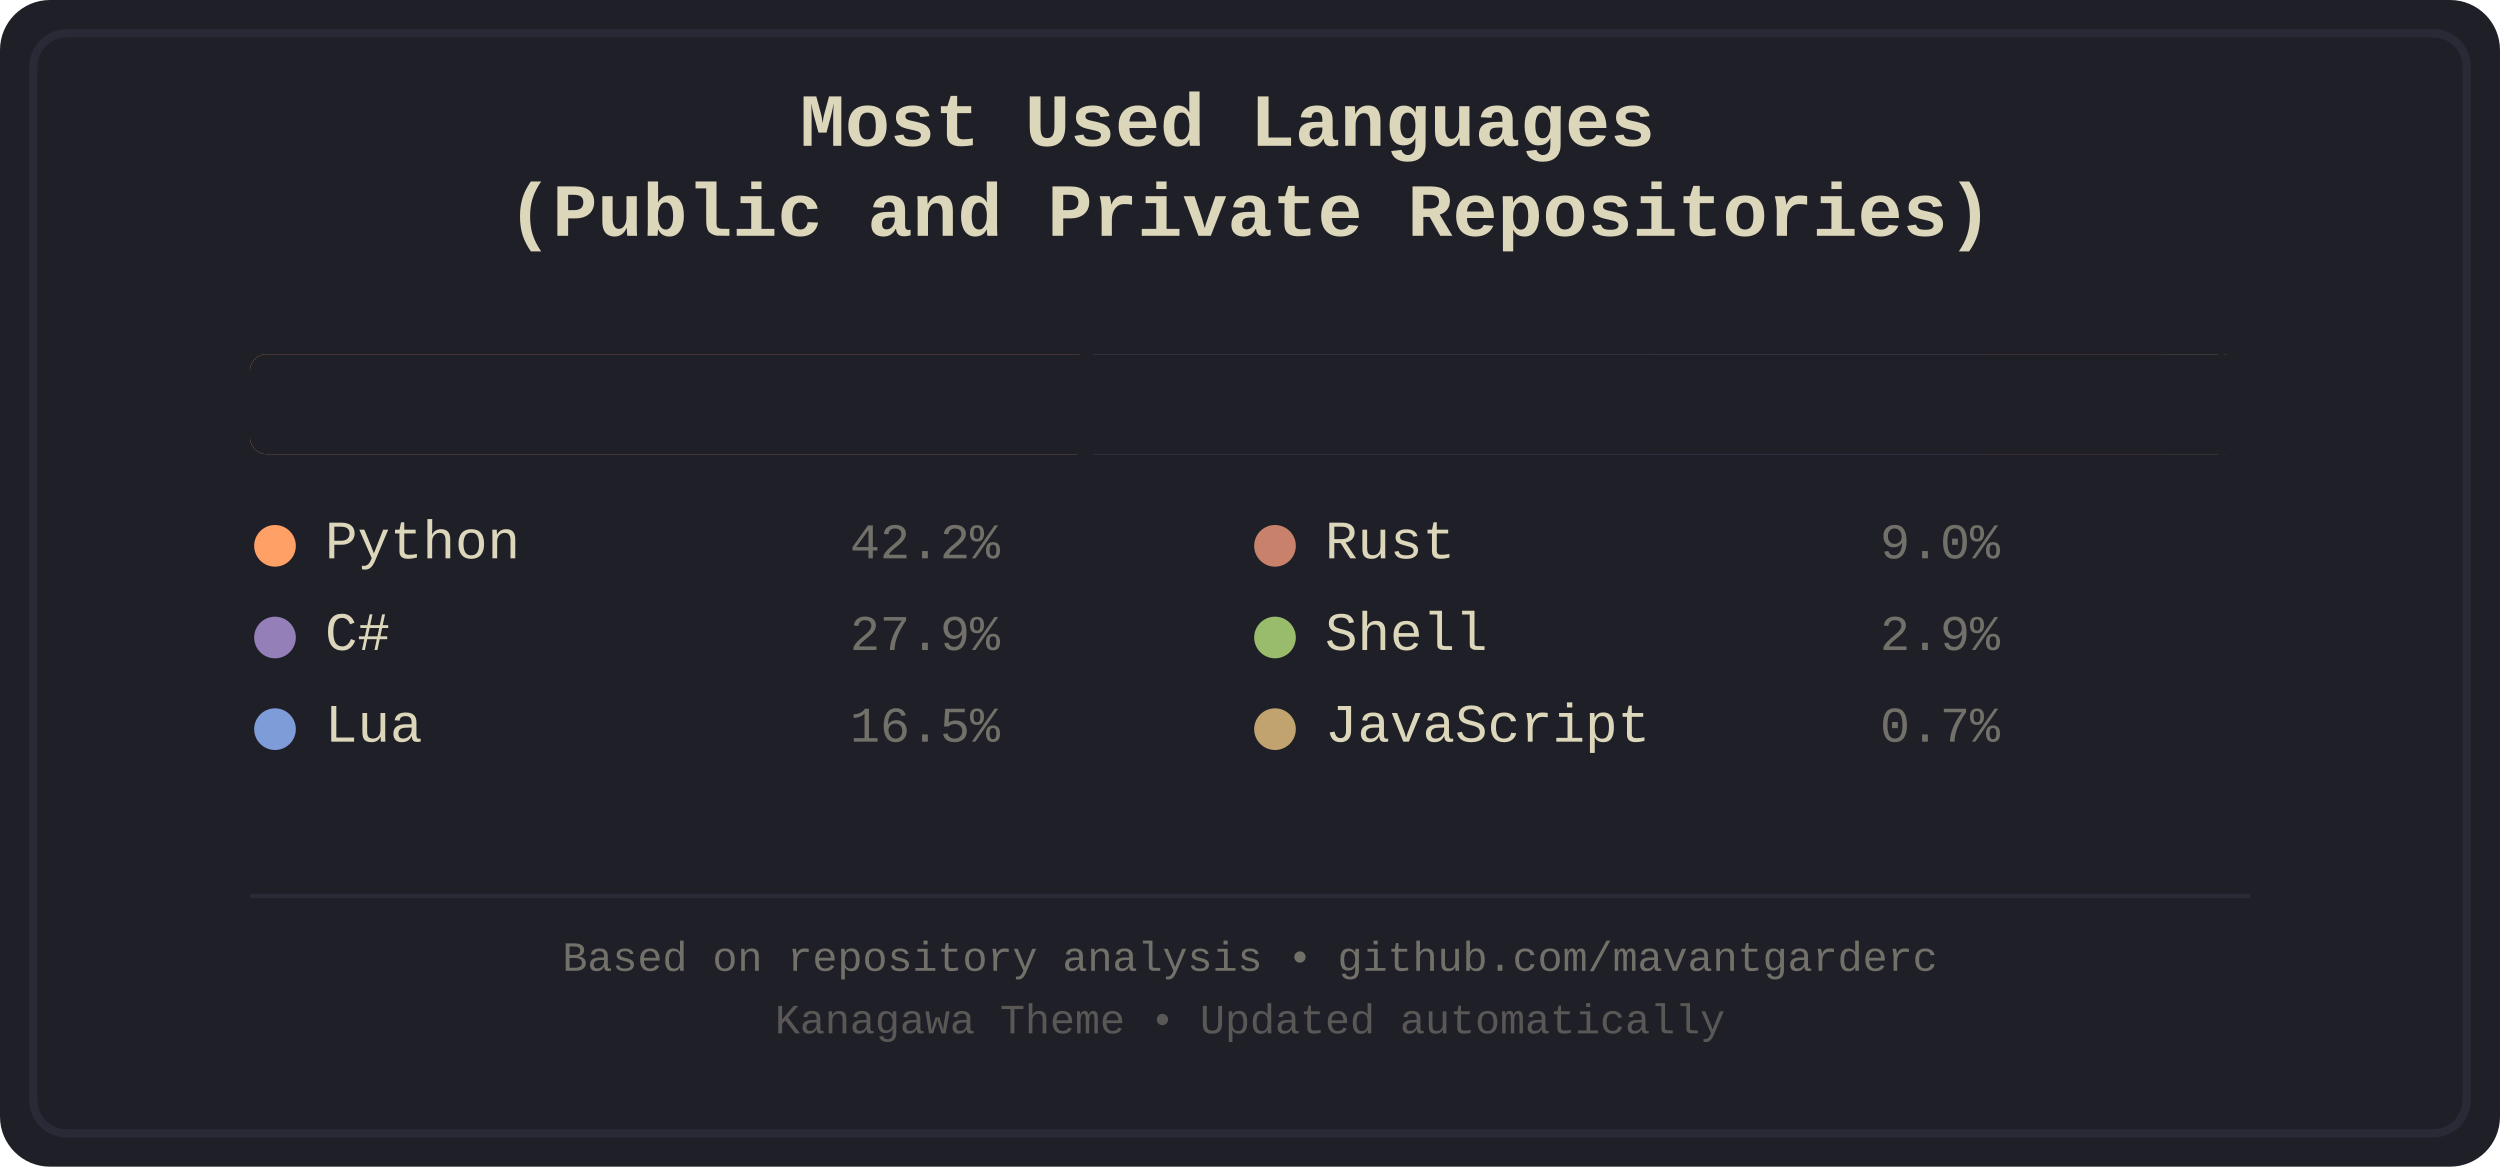
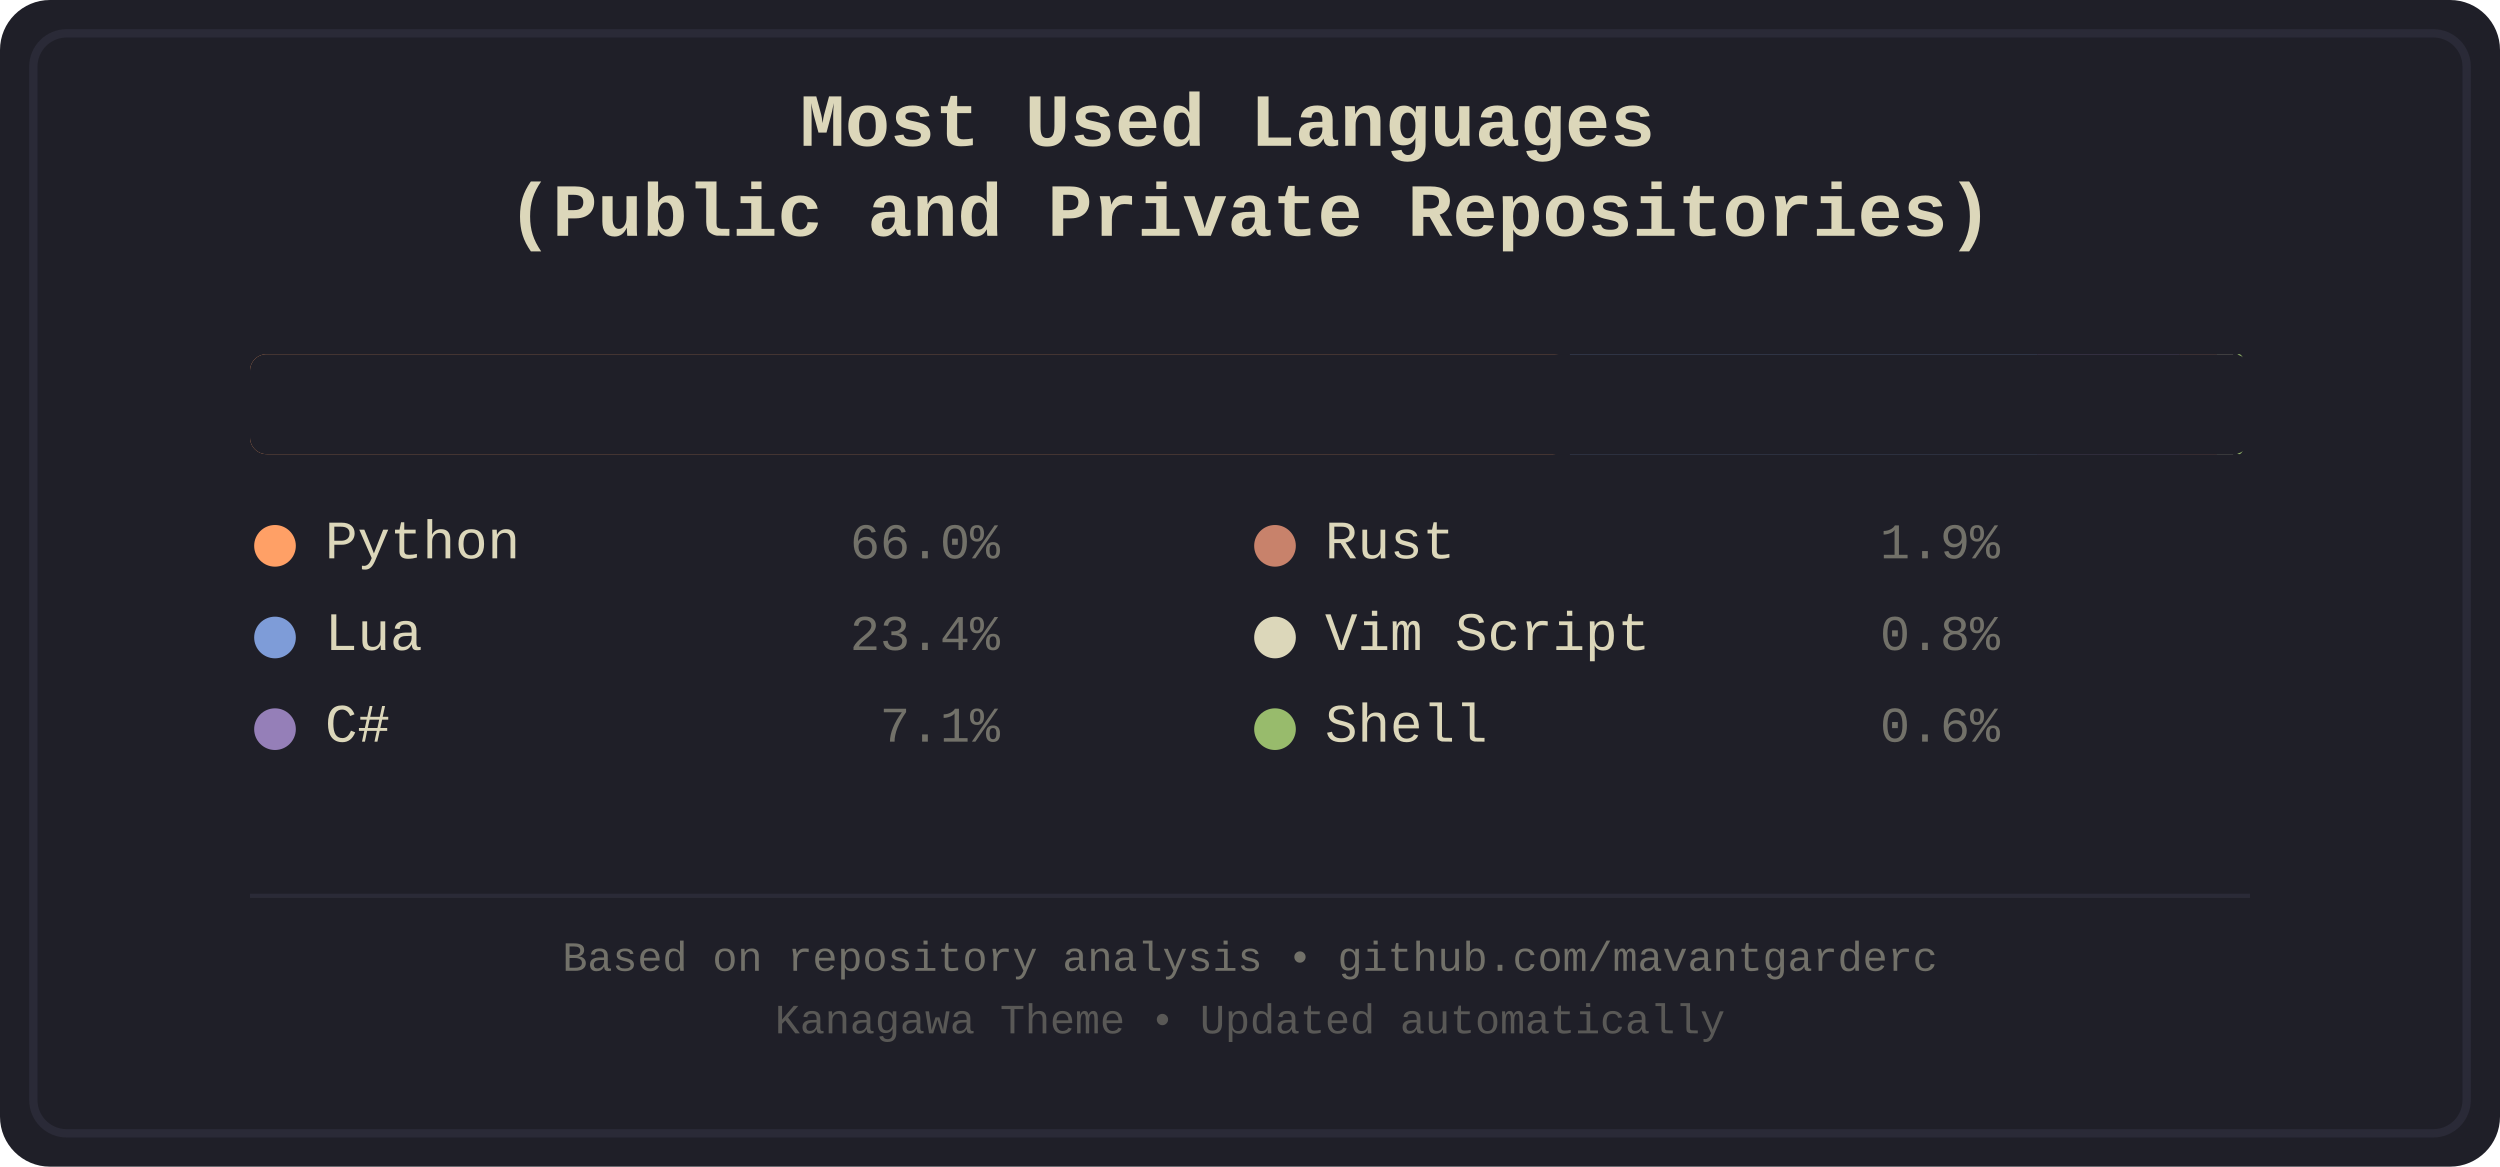
<svg xmlns="http://www.w3.org/2000/svg" width="600" height="280" viewBox="0 0 600 280">
  <defs>
    <style>
.bg-primary { fill: #1f1f28; }
.bg-secondary { fill: #16161d; }
.fg-primary { fill: #dcd7ba; }
.fg-secondary { fill: #727169; }
.border { stroke: #2a2a37; }
.font-title { font-family: 'Courier New', monospace; font-size: 18px; font-weight: bold; }
.font-lang { font-family: 'Courier New', monospace; font-size: 13px; }
.font-percent { font-family: 'Courier New', monospace; font-size: 12px; }
.font-footer { font-family: 'Courier New', monospace; font-size: 10px; }
.python { fill: #ffa066; }
+ .lua { fill: #7e9cd8; }
.csharp { fill: #957fb8; }
- .lua { fill: #7e9cd8; }
.rust { fill: #c8826b; }
+ .vimscript { fill: #dcd7ba; }
.shell { fill: #98bb6c; }
- .javascript { fill: #c0a36e; }
</style>
  </defs>
  <rect width="600" height="280" fill="#1f1f28" rx="12" />
  <rect x="8" y="8" width="584" height="264" fill="none" stroke="#2a2a37" stroke-width="2" rx="8" />
  <text x="300.0" y="35" text-anchor="middle" fill="#dcd7ba" class="font-title">
    <tspan x="300.0" dy="0">Most Used Languages</tspan>
    <tspan x="300.0" dy="1.2em">(Public and Private Repositories)</tspan>
  </text>
  <g id="language-bar">
-     <rect x="60.0" y="85" width="202.326" height="24" class="python" rx="4" ry="4" style="border-radius: 4px 0 0 4px;" />
-     <rect x="262.326" y="85" width="133.895" height="24" class="csharp" />
-     <rect x="396.221" y="85" width="79.059" height="24" class="lua" />
-     <rect x="475.281" y="85" width="43.305" height="24" class="rust" />
-     <rect x="518.585" y="85" width="13.769" height="24" class="shell" />
-     <rect x="532.354" y="85" width="3.449" height="24" class="javascript" rx="4" ry="4" style="border-radius: 0 4px 4px 0;" />
+     <rect x="60.0" y="85" width="316.783" height="24" class="python" rx="4" ry="4" style="border-radius: 4px 0 0 4px;" />
+     <rect x="376.783" y="85" width="112.174" height="24" class="lua" />
+     <rect x="488.957" y="85" width="34.137" height="24" class="csharp" />
+     <rect x="523.094" y="85" width="8.924" height="24" class="rust" />
+     <rect x="532.018" y="85" width="3.925" height="24" class="vimscript" />
+     <rect x="535.943" y="85" width="2.891" height="24" class="shell" rx="4" ry="4" style="border-radius: 0 4px 4px 0;" />
  </g>
  <rect x="60.0" y="85" width="480" height="24" fill="#1f1f28" rx="4">
    <animate attributeName="width" from="480" to="0" dur="1.2s" fill="freeze" />
  </rect>
  <g transform="translate(60.0, 134)">
    <circle cx="6" cy="-3" r="5" class="python" />
    <text x="18" y="0" class="fg-primary font-lang">Python</text>
-     <text x="180" y="0" class="fg-secondary font-percent" text-anchor="end">42.2%</text>
+     <text x="180" y="0" class="fg-secondary font-percent" text-anchor="end">66.0%</text>
  </g>
  <g transform="translate(60.0, 156)">
+     <circle cx="6" cy="-3" r="5" class="lua" />
+     <text x="18" y="0" class="fg-primary font-lang">Lua</text>
+     <text x="180" y="0" class="fg-secondary font-percent" text-anchor="end">23.4%</text>
+   </g>
+   <g transform="translate(60.0, 178)">
    <circle cx="6" cy="-3" r="5" class="csharp" />
    <text x="18" y="0" class="fg-primary font-lang">C#</text>
-     <text x="180" y="0" class="fg-secondary font-percent" text-anchor="end">27.9%</text>
-   </g>
-   <g transform="translate(60.0, 178)">
-     <circle cx="6" cy="-3" r="5" class="lua" />
-     <text x="18" y="0" class="fg-primary font-lang">Lua</text>
-     <text x="180" y="0" class="fg-secondary font-percent" text-anchor="end">16.5%</text>
+     <text x="180" y="0" class="fg-secondary font-percent" text-anchor="end">7.1%</text>
  </g>
  <g transform="translate(300.0, 134)">
    <circle cx="6" cy="-3" r="5" class="rust" />
    <text x="18" y="0" class="fg-primary font-lang">Rust</text>
-     <text x="180" y="0" class="fg-secondary font-percent" text-anchor="end">9.0%</text>
+     <text x="180" y="0" class="fg-secondary font-percent" text-anchor="end">1.9%</text>
  </g>
  <g transform="translate(300.0, 156)">
+     <circle cx="6" cy="-3" r="5" class="vimscript" />
+     <text x="18" y="0" class="fg-primary font-lang">Vim Script</text>
+     <text x="180" y="0" class="fg-secondary font-percent" text-anchor="end">0.8%</text>
+   </g>
+   <g transform="translate(300.0, 178)">
    <circle cx="6" cy="-3" r="5" class="shell" />
    <text x="18" y="0" class="fg-primary font-lang">Shell</text>
-     <text x="180" y="0" class="fg-secondary font-percent" text-anchor="end">2.9%</text>
-   </g>
-   <g transform="translate(300.0, 178)">
-     <circle cx="6" cy="-3" r="5" class="javascript" />
-     <text x="18" y="0" class="fg-primary font-lang">JavaScript</text>
-     <text x="180" y="0" class="fg-secondary font-percent" text-anchor="end">0.7%</text>
+     <text x="180" y="0" class="fg-secondary font-percent" text-anchor="end">0.6%</text>
  </g>
  <line x1="60" y1="215" x2="540" y2="215" stroke="#2a2a37" stroke-width="1" />
  <text x="300.0" y="233" text-anchor="middle" class="fg-secondary font-footer">Based on repository analysis • github.com/mavantgarderc</text>
  <text x="300.0" y="248" text-anchor="middle" class="fg-secondary font-footer" opacity="0.7">Kanagawa Theme • Updated automatically</text>
</svg>
